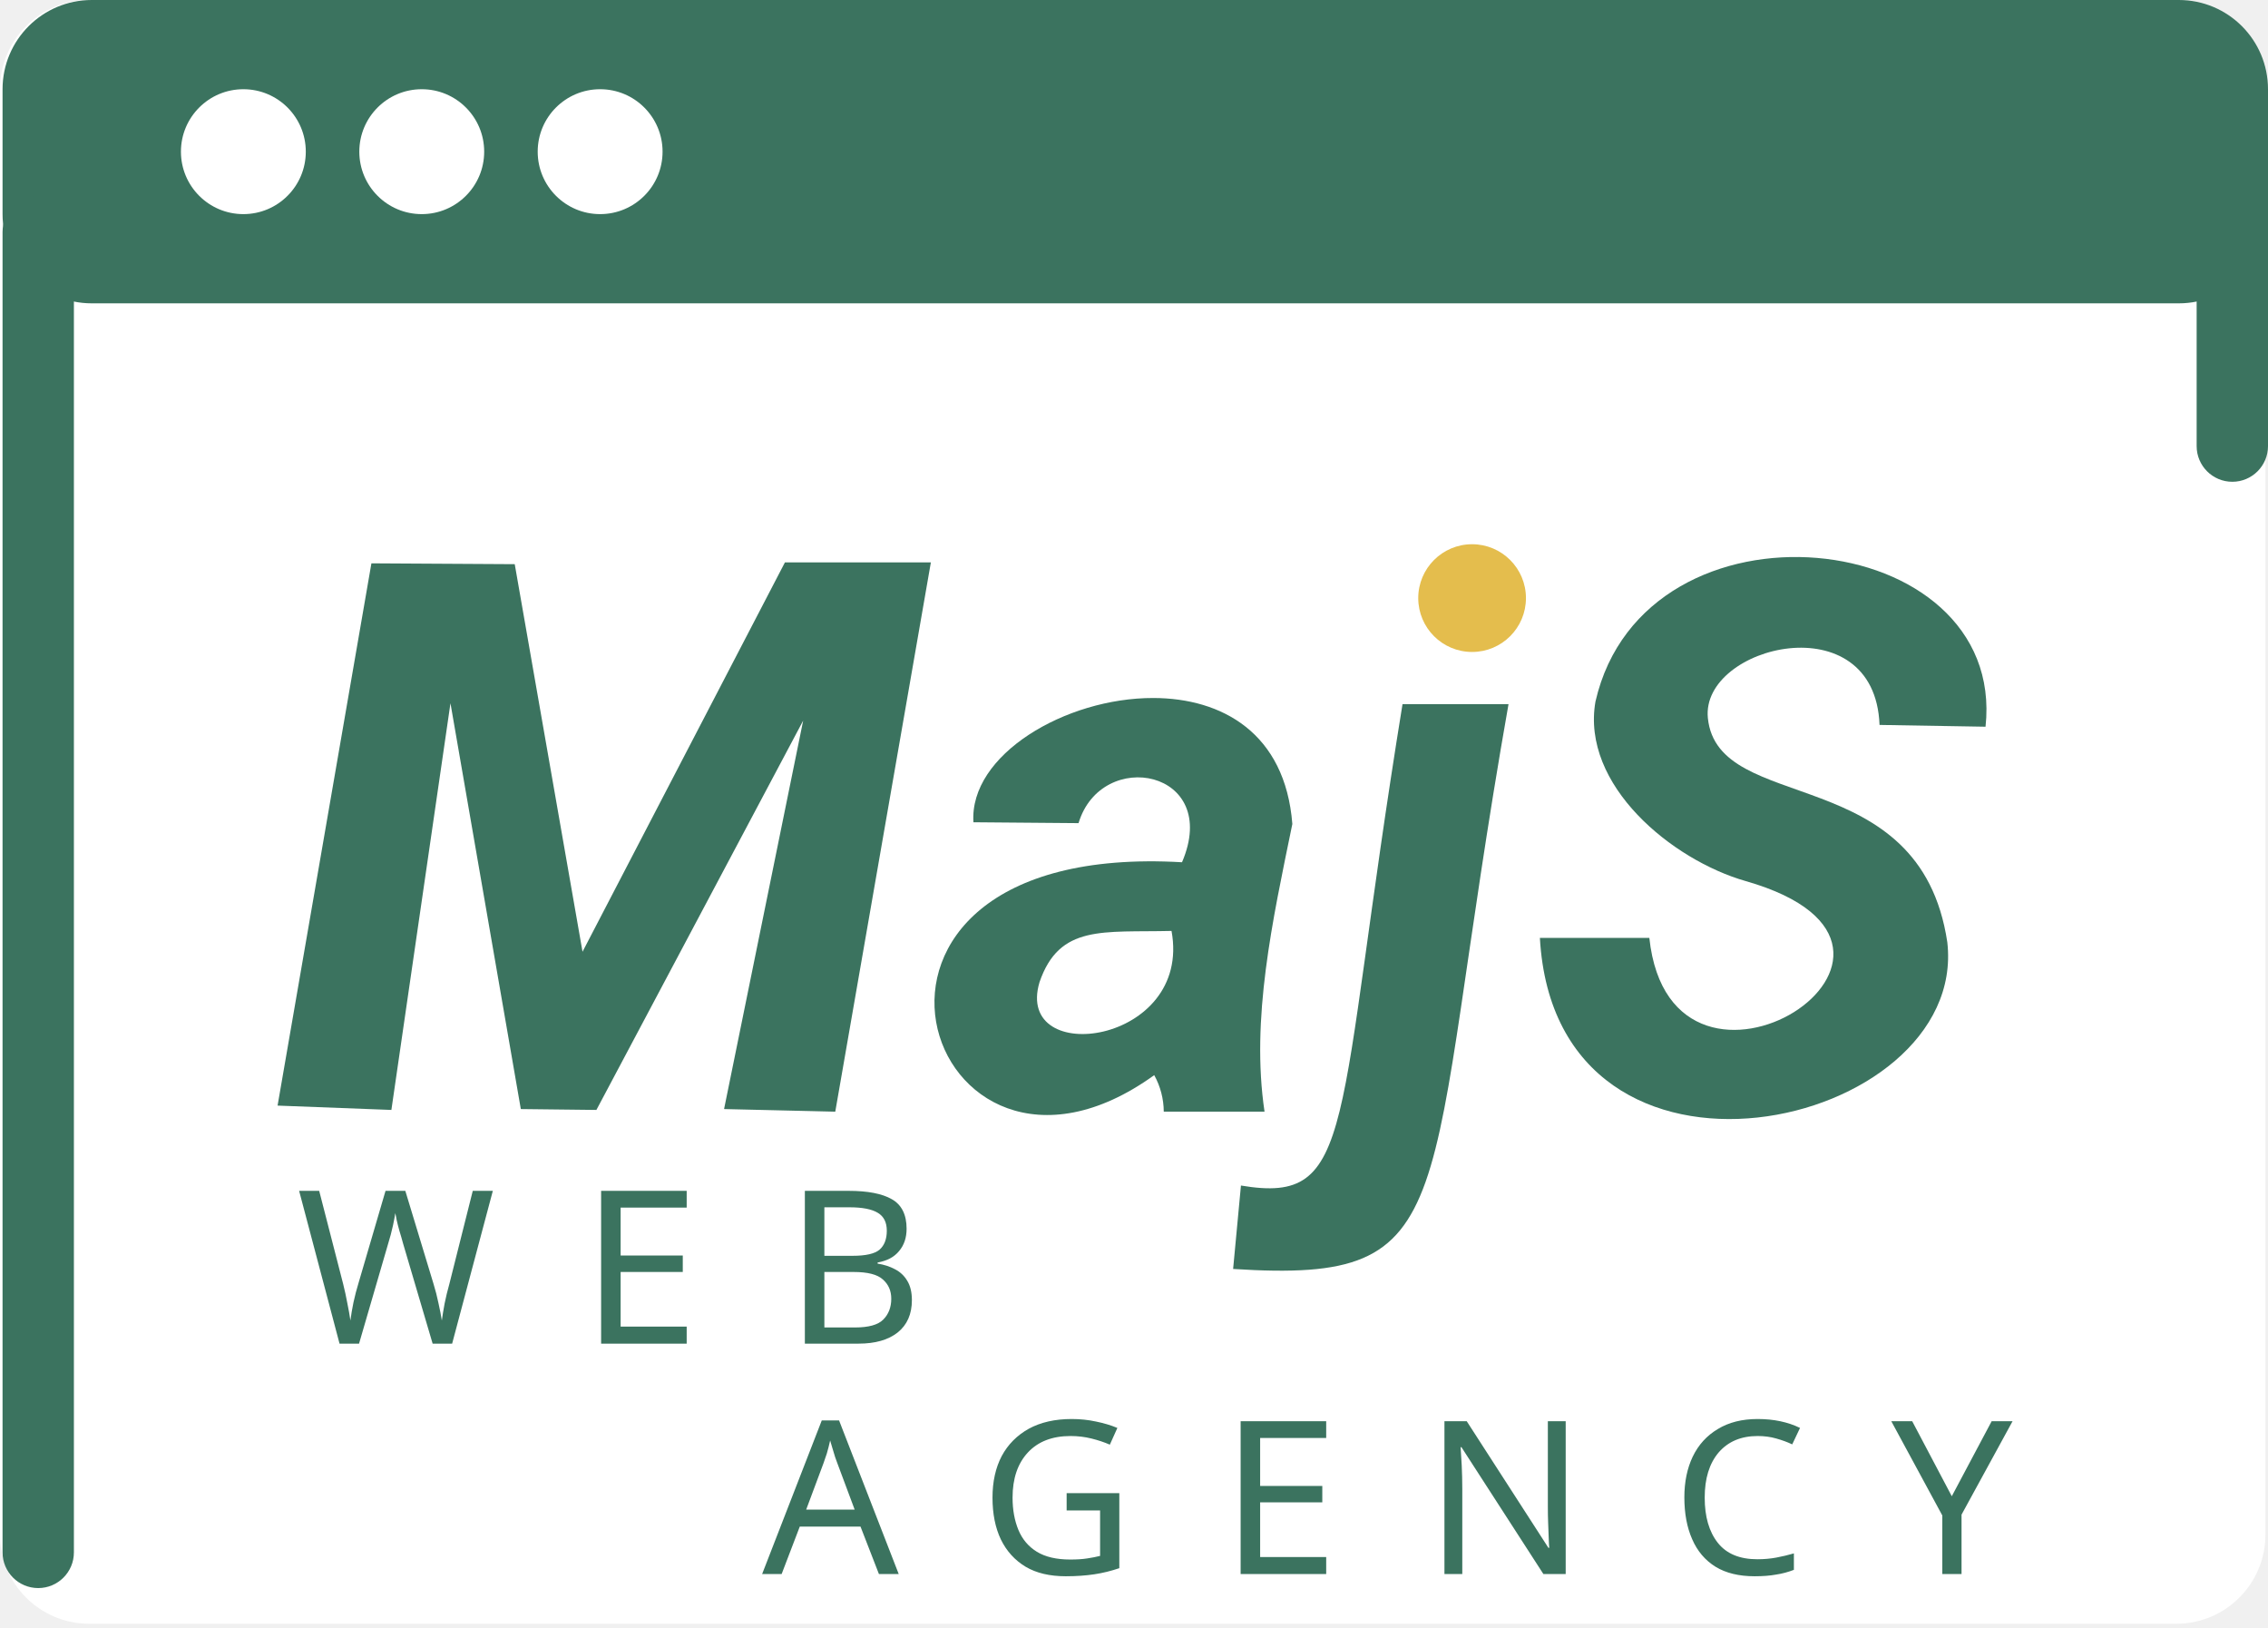
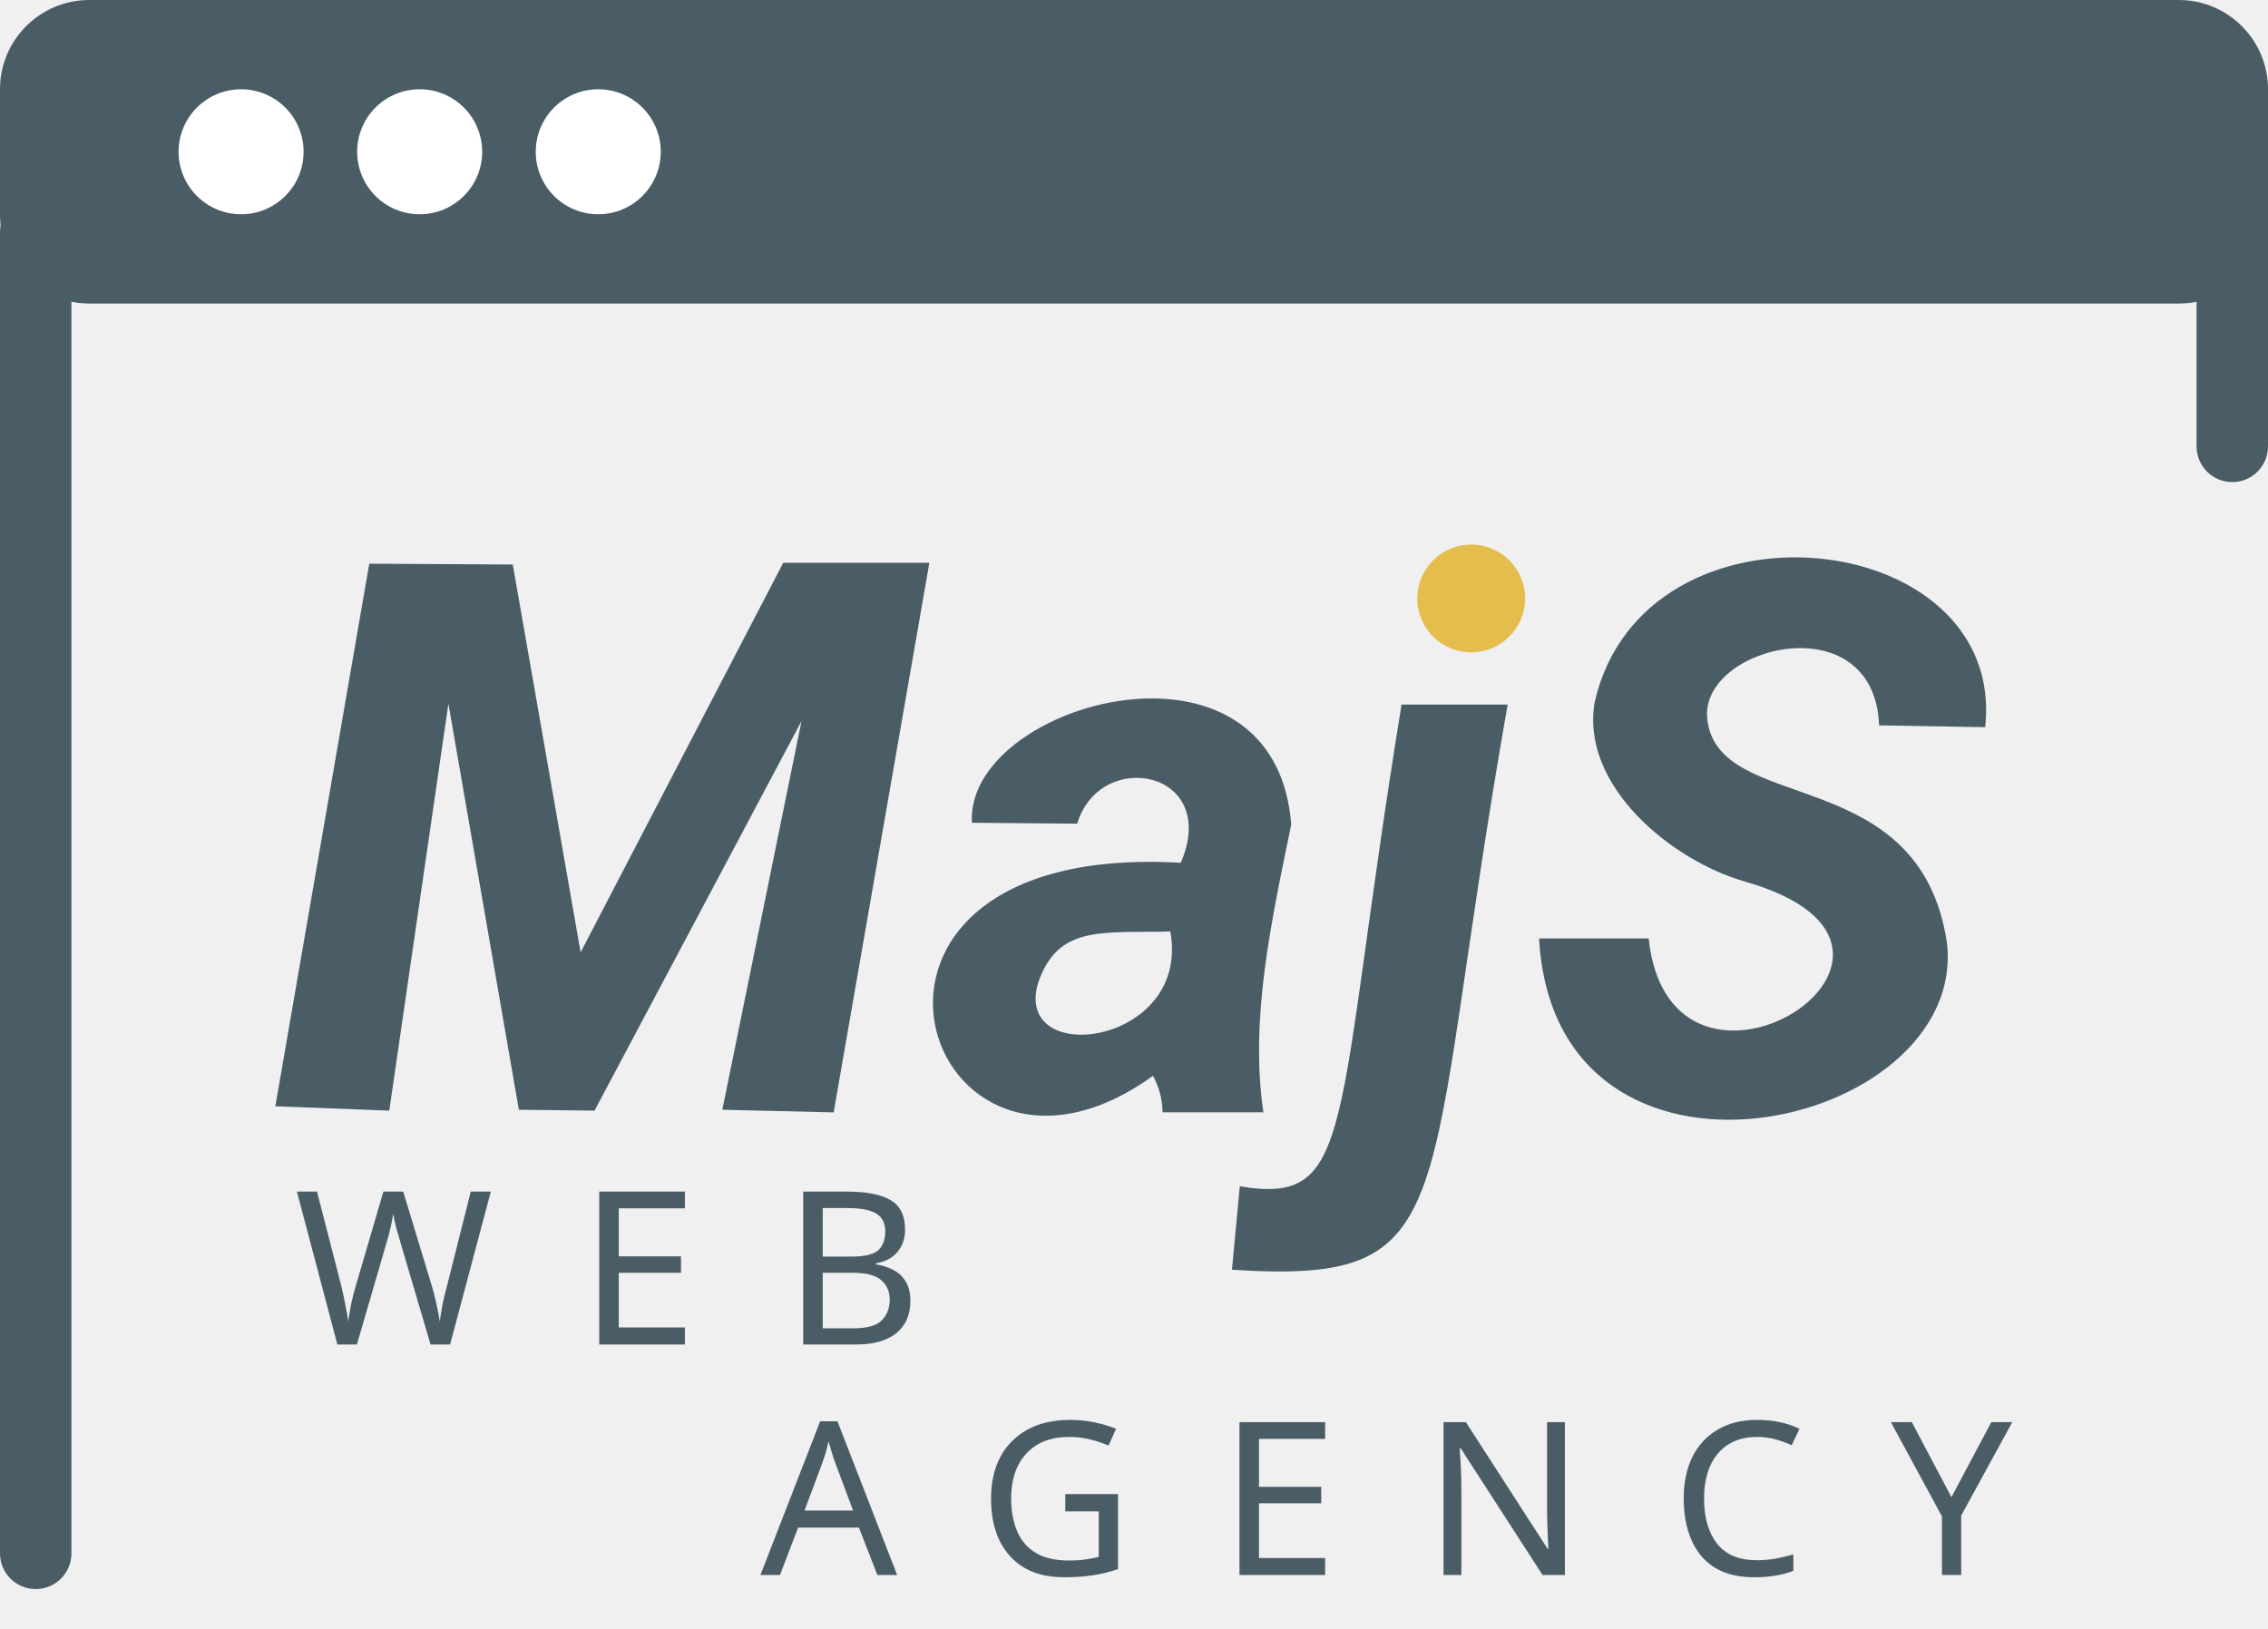
- <svg xmlns="http://www.w3.org/2000/svg" width="127.143" height="91.213" viewBox="0 0 127.143 91.213">
-   <g id="Groupe_3" data-name="Groupe 3" transform="translate(-1320 -909)">
-     <rect id="Rectangle_12" data-name="Rectangle 12" width="127" height="91" rx="5" transform="translate(1320 909)" fill="#fff" />
-     <rect id="Rectangle_6" data-name="Rectangle 6" width="127" height="17" rx="5" transform="translate(1320.143 909)" fill="#3b735f" />
+ <svg xmlns="http://www.w3.org/2000/svg" width="127" height="91.213" viewBox="0 0 127 91.213">
+   <g id="Groupe_4" data-name="Groupe 4" transform="translate(-1320.143 -909)">
+     <rect id="Rectangle_6" data-name="Rectangle 6" width="127" height="17" rx="5" transform="translate(1320.143 909)" fill="#4a5d66" />
    <circle id="Ellipse_7" data-name="Ellipse 7" cx="3.5" cy="3.5" r="3.5" transform="translate(1330.143 914)" fill="#fff" />
    <circle id="Ellipse_8" data-name="Ellipse 8" cx="3.5" cy="3.5" r="3.5" transform="translate(1340.143 914)" fill="#fff" />
    <circle id="Ellipse_9" data-name="Ellipse 9" cx="3.5" cy="3.5" r="3.5" transform="translate(1350.143 914)" fill="#fff" />
-     <path id="path2001" d="M73.836,75.343l5.26-30.39L87.131,45l3.8,21.72L102.278,44.9h8.181L105.1,75.683l-6.234-.146L103.3,53.768,91.709,75.586l-4.237-.049L83.528,52.794,80.216,75.586Z" transform="translate(1261.725 895.618)" fill="#3b735f" />
-     <path id="path2004" d="M122.93,52.5c-4.93-.009-10.326,3.183-10.085,6.964l5.893.049c1.283-4.27,8.02-2.987,5.8,2.192-21.88-1.267-14.357,21.163-1.558,11.931a4.268,4.268,0,0,1,.535,2.045h5.649c-.771-5.2.438-10.666,1.559-16.12-.4-5.109-3.955-7.053-7.789-7.061Zm1.02,13.052c1.174,6.375-8.839,7.693-7.4,2.873C117.667,65.178,120.1,65.647,123.95,65.554Z" transform="translate(1261.725 895.618)" fill="#3b735f" />
-     <path id="path2009" d="M136.9,52.843h5.942c-5,28.336-2.248,32.5-15.439,31.655l.439-4.675C134.377,80.922,133.038,76.593,136.9,52.843Z" transform="translate(1261.725 895.618)" fill="#3b735f" />
-     <path id="path2012" d="M169.583,54.109l-5.942-.1c-.261-6.863-10.037-4.456-9.624-.385.556,5.485,11.89,2.352,13.423,12.561C168.647,76.7,145.5,81.951,144.6,65.943h6.136c1.237,11.573,18.58.587,5.4-3.183C152,61.577,146.9,57.382,147.716,52.7c2.76-12.056,23.086-9.882,21.867,1.412Z" transform="translate(1261.725 895.618)" fill="#3b735f" />
+     <path id="path2001" d="M73.836,75.343l5.26-30.39L87.131,45l3.8,21.72L102.278,44.9h8.181L105.1,75.683l-6.234-.146L103.3,53.768,91.709,75.586l-4.237-.049L83.528,52.794,80.216,75.586Z" transform="translate(1261.725 895.618)" fill="#4a5d66" />
+     <path id="path2004" d="M122.93,52.5c-4.93-.009-10.326,3.183-10.085,6.964l5.893.049c1.283-4.27,8.02-2.987,5.8,2.192-21.88-1.267-14.357,21.163-1.558,11.931a4.268,4.268,0,0,1,.535,2.045h5.649c-.771-5.2.438-10.666,1.559-16.12-.4-5.109-3.955-7.053-7.789-7.061Zm1.02,13.052c1.174,6.375-8.839,7.693-7.4,2.873C117.667,65.178,120.1,65.647,123.95,65.554Z" transform="translate(1261.725 895.618)" fill="#4a5d66" />
+     <path id="path2009" d="M136.9,52.843h5.942c-5,28.336-2.248,32.5-15.439,31.655l.439-4.675C134.377,80.922,133.038,76.593,136.9,52.843Z" transform="translate(1261.725 895.618)" fill="#4a5d66" />
+     <path id="path2012" d="M169.583,54.109l-5.942-.1c-.261-6.863-10.037-4.456-9.624-.385.556,5.485,11.89,2.352,13.423,12.561C168.647,76.7,145.5,81.951,144.6,65.943h6.136c1.237,11.573,18.58.587,5.4-3.183C152,61.577,146.9,57.382,147.716,52.7c2.76-12.056,23.086-9.882,21.867,1.412Z" transform="translate(1261.725 895.618)" fill="#4a5d66" />
    <circle id="path2031" cx="3.019" cy="3.019" r="3.019" transform="translate(1399.506 939.5)" fill="#e4bd4d" opacity="0.997" style="isolation: isolate" />
-     <text id="WEB" transform="translate(1336.628 984.301)" fill="#3b735f" font-size="12" font-family="SegoeUI, Segoe UI" letter-spacing="0.396em">
+     <text id="WEB" transform="translate(1336.628 984.301)" fill="#4a5d66" font-size="12" font-family="SegoeUI, Segoe UI" letter-spacing="0.396em">
      <tspan x="0" y="0">WEB</tspan>
    </text>
-     <text id="AGENCY" transform="translate(1362.725 997.213)" fill="#3b735f" font-size="12" font-family="SegoeUI, Segoe UI" letter-spacing="0.396em">
+     <text id="AGENCY" transform="translate(1362.725 997.213)" fill="#4a5d66" font-size="12" font-family="SegoeUI, Segoe UI" letter-spacing="0.396em">
      <tspan x="0" y="0">AGENCY</tspan>
    </text>
-     <rect id="Rectangle_7" data-name="Rectangle 7" width="4" height="78" rx="2" transform="translate(1320.143 920)" fill="#3b735f" />
-     <rect id="Rectangle_8" data-name="Rectangle 8" width="4" height="18" rx="2" transform="translate(1443.143 918)" fill="#3b735f" />
+     <rect id="Rectangle_7" data-name="Rectangle 7" width="4" height="78" rx="2" transform="translate(1320.143 920)" fill="#4a5d66" />
+     <rect id="Rectangle_8" data-name="Rectangle 8" width="4" height="18" rx="2" transform="translate(1443.143 918)" fill="#4a5d66" />
  </g>
</svg>
